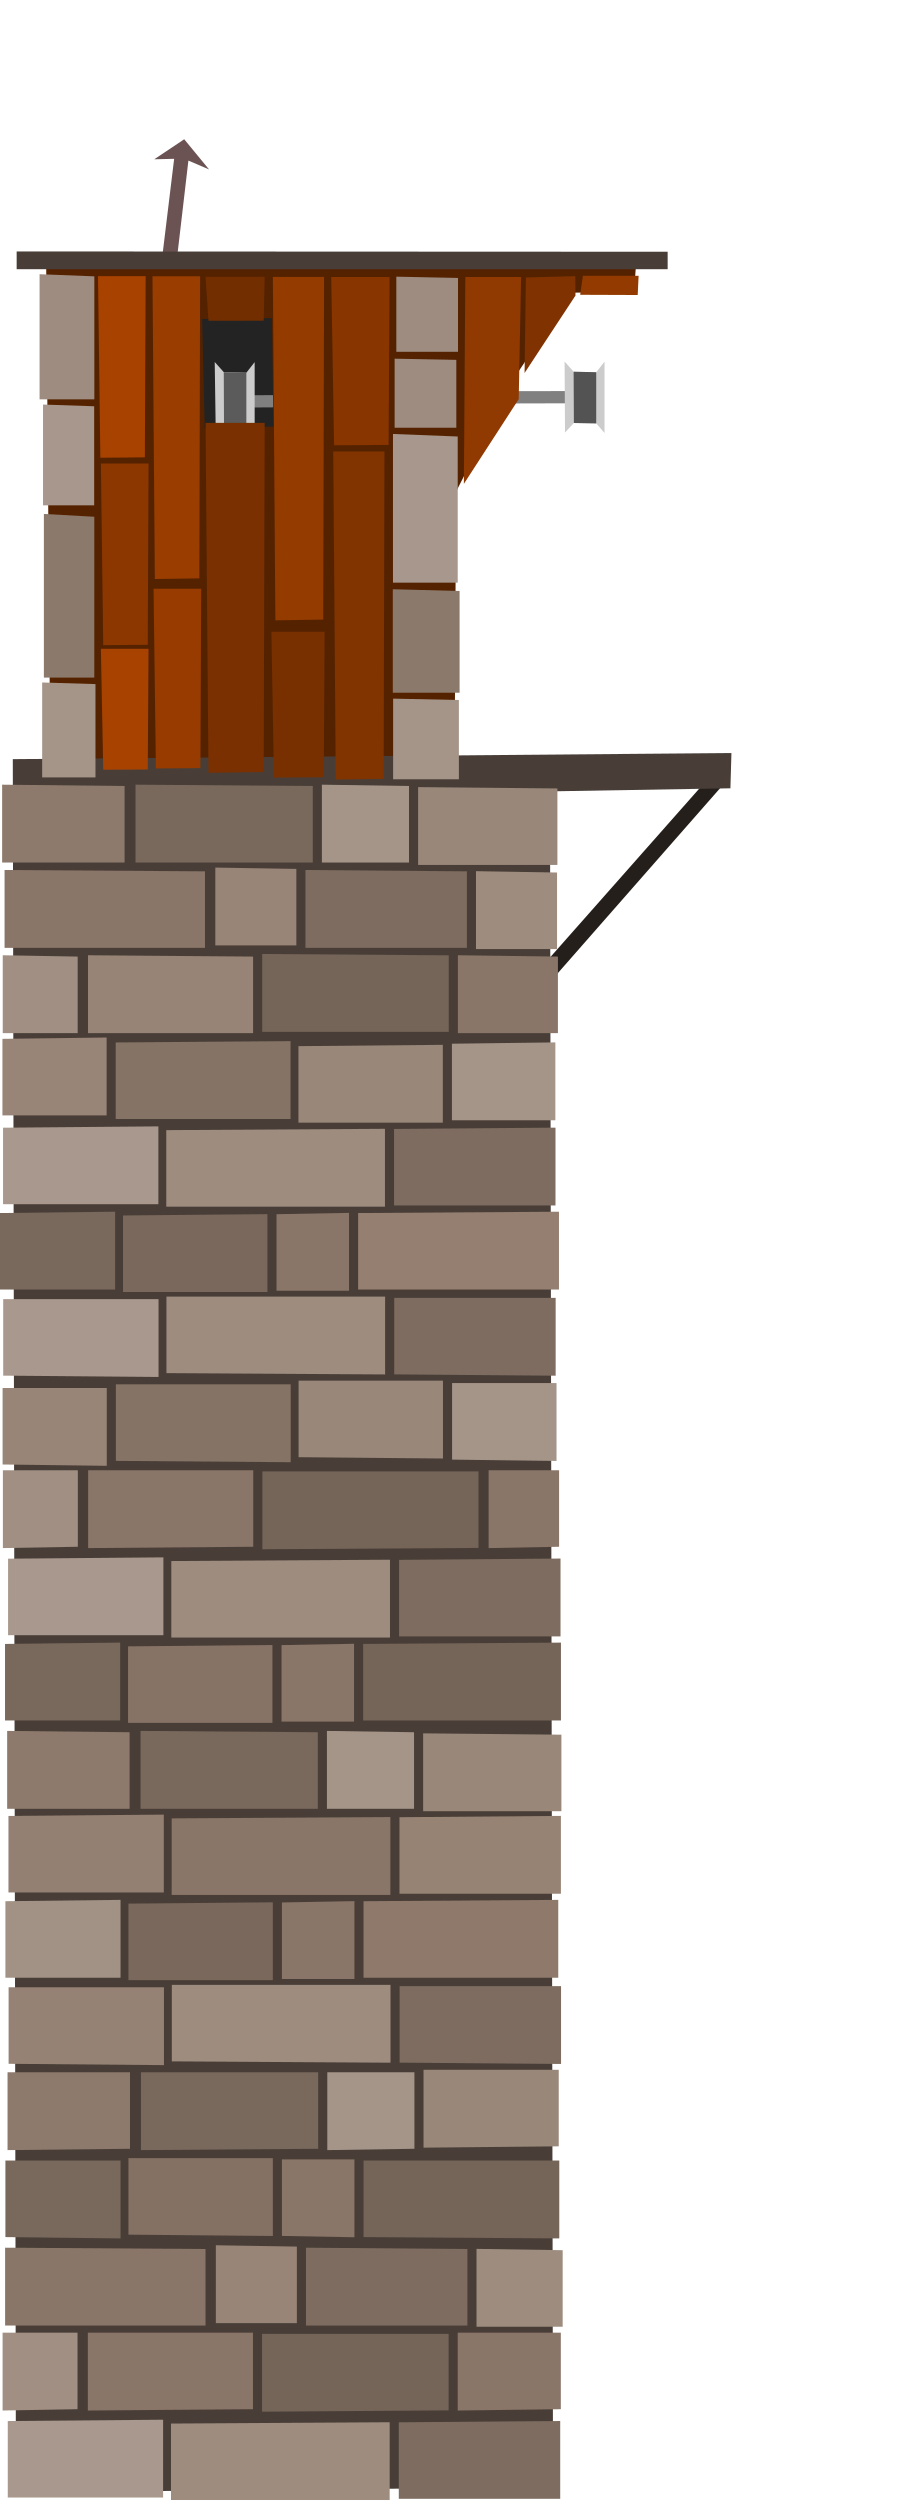
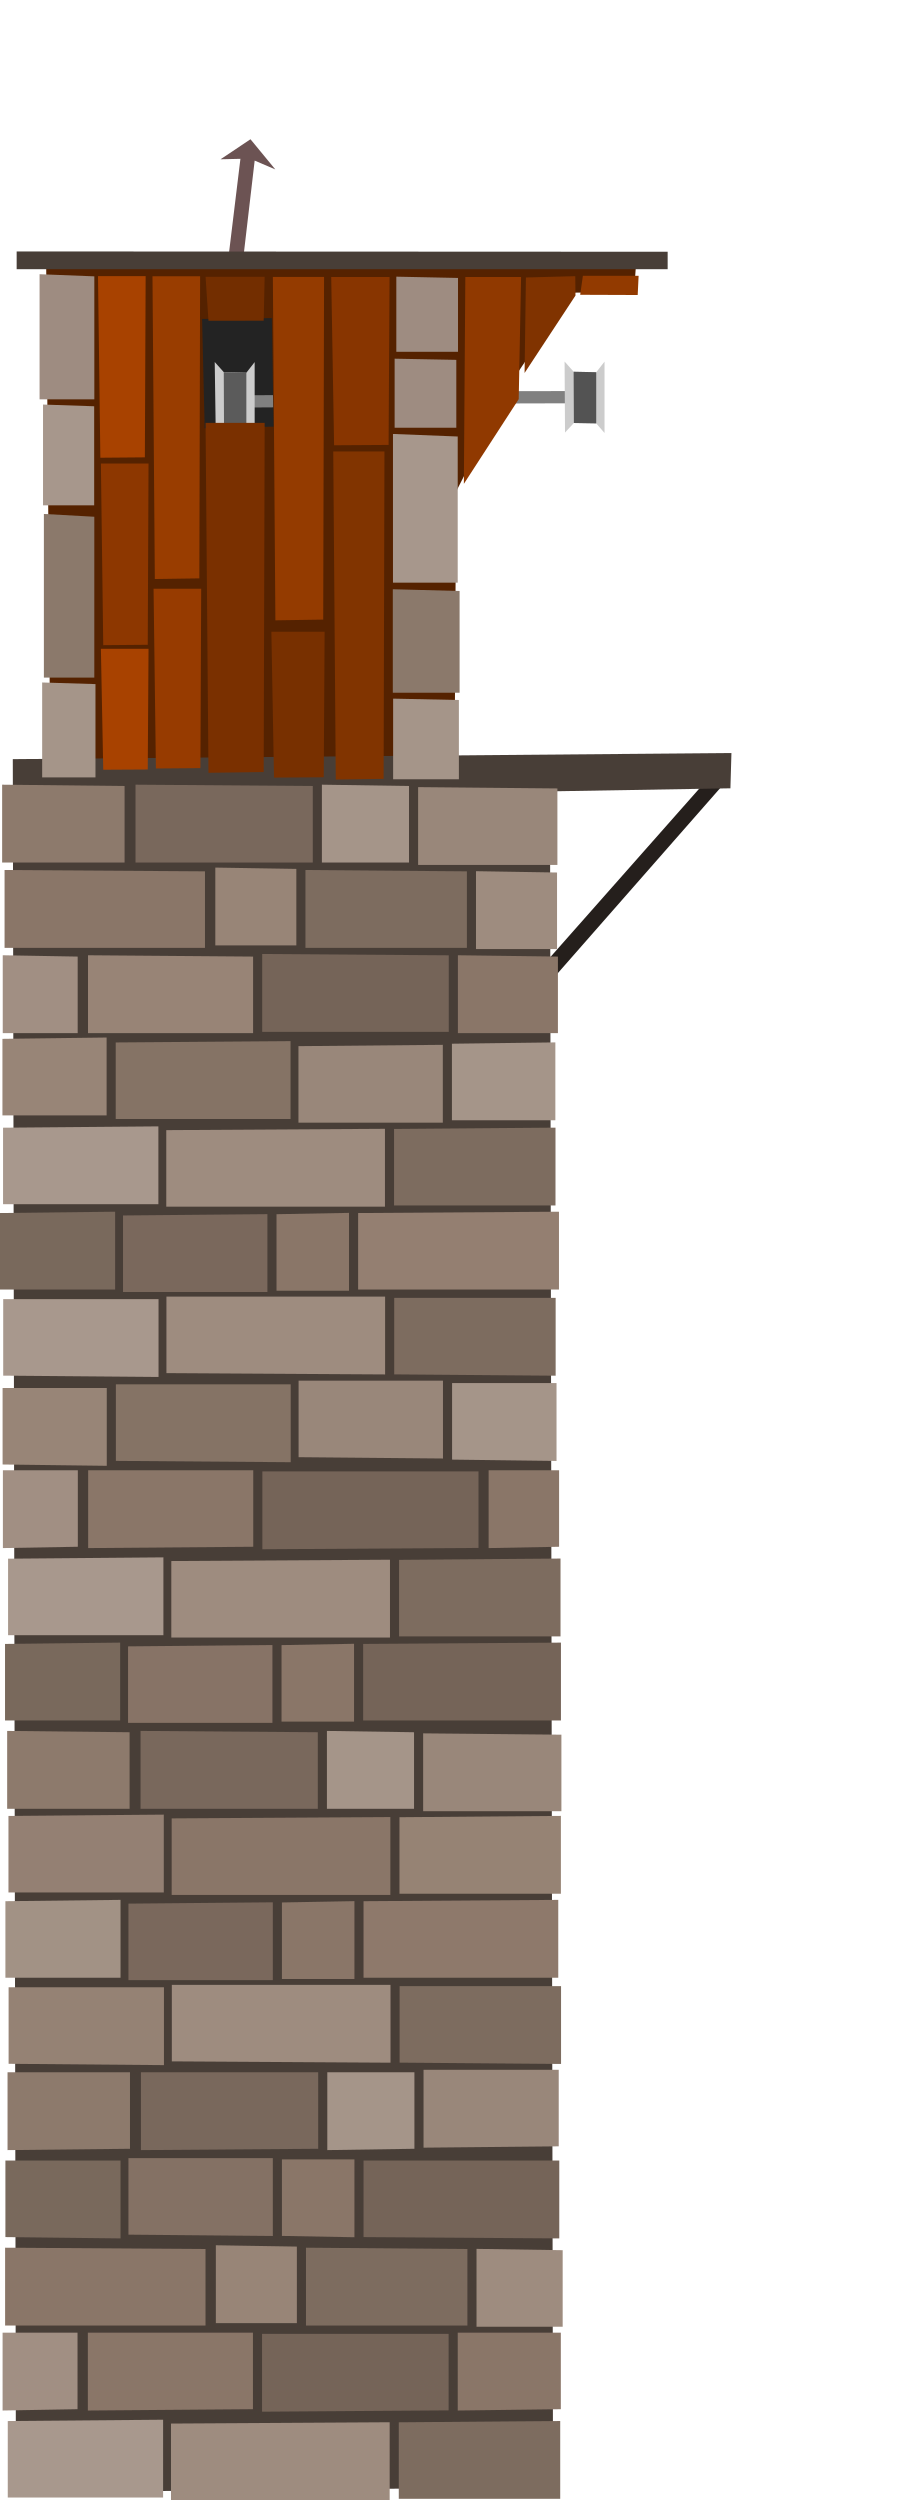
<svg xmlns="http://www.w3.org/2000/svg" width="1e3mm" height="2771.5mm" version="1.1" viewBox="0 0 1e3 2771.5">
  <path d="m55.809 845.33 448.2-5.651 1.588-294.63 63.402-124.55 64.326-96.008 69.597-0.979 2.26-31.567-653.98 2.42z" fill="#520" stroke-width=".963" />
  <path d="m785.48 862.61-197.78 223.78 2.26 24.864 218.13-248.64z" fill="#251f1c" />
  <path d="m14.192 841.59 796.68-6.776-1.13 39.102-200.01 3.391 3.357 1879.9-595.42 5.881z" fill="#483e37" stroke-width=".935" />
  <path d="m224.04 353.6 2.865 121.27 76.391-1.91-1.91-120.32z" fill="#232323" />
  <path d="m302.84 451.6-28.401 0.179v-13.607l28.192-0.138z" fill="#808080" />
  <path d="m43.873 442.7h60.699v-136.34l-60.699-2.371z" fill="#9e8c81" stroke-width="1.074" />
  <path d="m47.693 560.2h56.704v-109.81l-56.704-1.91z" fill="#a7978c" stroke-width=".826" />
  <path d="m48.648 751.2h55.904v-178.33l-55.904-3.101z" fill="#8b796b" stroke-width=".82" />
  <path d="m46.738 861.8h59.101v-103.41l-59.101-1.798z" fill="#a59589" stroke-width=".843" />
-   <path d="m179.22 289.95 13.839-113.88-22.047 0.516 33.204-22.209 27.544 33.469-22.902-9.801-13.073 111.9z" fill="#6c5353" />
+   <path d="m252.69 289.95 13.839-113.88-22.047 0.516 33.204-22.209 27.544 33.469-22.902-9.801-13.073 111.9z" fill="#6c5353" />
  <path d="m18.465 298.46h721.7v-19.369l-721.7-0.337z" fill="#483e37" stroke-width="1.03" />
  <path d="m171.64 641.9-2.597-335.66h52.807l-0.866 334.94z" fill="#993d00" stroke-width=".757" />
  <path d="m305.29 687.7-2.791-380.7h56.752l-0.93 379.88z" fill="#943b00" stroke-width=".709" />
  <path d="m463.53 958.9h154.4v-84.83l-154.4-1.475z" fill="#99877a" stroke-width=".982" />
  <path d="m356.85 956.2h96.58v-84.83l-96.58-1.475z" fill="#a59589" />
  <path d="m150.24 956.2h196.51v-84.83l-196.51-1.475z" fill="#79685c" />
  <path d="m238.04 401.3 1.011 69.586 43.266 0.534v-70.025l-9.208 11.808-25.034-0.631z" fill="#ccc" />
  <path d="m248.07 412.6 0.273 62.637 24.761 0.534v-62.541z" fill="#5b5b5b" />
  <path d="m231.12 856.72-3.221-387.9h65.495l-1.074 387.06z" fill="#7a3000" stroke-width=".964" />
  <path d="m231.12 355.6-3.221-48.724h65.495l-1.074 48.618z" fill="#732e00" stroke-width=".741" />
  <path d="m631.61 447.1-68.507 0.179v-13.607l68.002-0.138z" fill="#808080" />
  <path d="m514.24 536.4 1.621-229.3h61.798l-2.61 135.39z" fill="#903900" stroke-width=".953" />
  <path d="m581.54 413.5 1.505-105.87 54.692-1.468 0.235 21.485z" fill="#803300" stroke-width=".851" />
  <path d="m643.2 326.81 2.985-21.06h61.782l-1.013 21.298z" fill="#923a00" stroke-width=".59" />
  <path d="m303.75 862.04-2.902-161.69h59.013l-0.967 161.34z" fill="#783000" stroke-width=".708" />
  <path d="m172.83 851.96-2.597-199.28h52.807l-0.866 198.85z" fill="#973b00" stroke-width=".732" />
  <path d="m2.363 956.2h135.74v-84.83l-135.74-1.475z" fill="#8d7a6c" />
  <path d="m5.064 1050.8h222.17v-84.83l-222.17-1.475z" fill="#8a7668" />
  <path d="m238.69 1048.1h89.828v-84.83l-89.828-1.475z" fill="#988577" />
  <path d="m338.62 1050.8h178.96v-84.83l-178.96-1.475z" fill="#7d6c5f" />
  <path d="m527.68 1052.1h89.855v-84.83l-89.855-1.475z" fill="#9e8c7f" stroke-width=".609" />
  <path d="m3.038 1145.3h83.076v-84.83l-83.076-1.475z" fill="#a18f83" />
  <path d="m97.568 1145.3h183.01v-84.83l-183.01-1.475z" fill="#988476" />
  <path d="m290.68 1143.9h206.83v-84.83l-206.83-1.475z" fill="#756458" stroke-width=".881" />
  <path d="m507.62 1145.3h110.89v-84.83l-110.89-1.475z" fill="#8a7668" stroke-width="1.175" />
  <path d="m490.91 1244.6h-160.05v-84.83l160.05-1.475z" fill="#99877a" />
  <path d="m615.67 1241.9h-114.66v-84.83l114.66-1.475z" fill="#a59589" stroke-width="1.09" />
  <path d="m322.1 1240.5h-193.81v-84.83l193.81-1.475z" fill="#857365" />
  <path d="m118.19 1236.5h-115.49v-84.83l115.49-1.475z" fill="#988577" />
  <path d="m615.82 1336.4h-178.96v-84.83l178.96-1.475z" fill="#7d6c5f" />
  <path d="m426.76 1337.7h-242.43v-84.83l242.43-1.475z" fill="#9e8c7f" />
  <path d="m175.58 1335h-172.2v-84.83l172.2-1.475z" fill="#a8988d" />
  <path d="m619.68 1429.6h-222.65v-84.83l222.65-1.475z" fill="#947f71" stroke-width=".914" />
  <path d="m386.92 1430.9h-80.375v-84.83l80.375-1.475z" fill="#8a7668" />
  <path d="m296.44 1432.3h-160.05v-84.83l160.05-1.475z" fill="#7a685c" />
  <path d="m127.64 1429.6h-127.64v-84.83l127.64-1.475z" fill="#79695c" />
  <path d="m3.207 1629.9h83.076v84.83l-83.076 1.475z" fill="#a18f83" />
  <path d="m97.738 1629.9h183.01v84.83l-183.01 1.475z" fill="#8a7668" />
  <path d="m290.85 1631.2h239.61v84.83l-239.61 1.475z" fill="#756458" stroke-width=".948" />
  <path d="m541.69 1629.9h78.115v84.83l-78.115 1.475z" fill="#8a7668" stroke-width=".986" />
  <path d="m491.07 1530.6h-160.05v84.83l160.05 1.475z" fill="#99877a" />
  <path d="m616.97 1533.3h-115.79v84.83l115.79 1.475z" fill="#a59589" stroke-width="1.095" />
  <path d="m322.27 1534.7h-193.81v84.83l193.81 1.475z" fill="#857365" />
  <path d="m118.36 1538.7h-115.49v84.83l115.49 1.475z" fill="#988577" />
  <path d="m615.99 1438.8h-178.96v84.83l178.96 1.475z" fill="#7d6c5f" />
  <path d="m426.93 1437.4h-242.43v84.83l242.43 1.475z" fill="#9e8c7f" />
  <path d="m175.75 1440.2h-172.2v84.83l172.2 1.475z" fill="#a8988d" />
  <path d="m621.39 1814.1h-178.96v-84.83l178.96-1.475z" fill="#7d6c5f" />
  <path d="m432.33 1815.4h-242.43v-84.83l242.43-1.475z" fill="#9e8c7f" />
  <path d="m181.15 1812.8h-172.2v-84.83l172.2-1.475z" fill="#a8988d" />
  <path d="m621.86 1907.3h-219.26v-84.83l219.26-1.475z" fill="#756458" stroke-width=".907" />
  <path d="m392.49 1908.6h-80.375v-84.83l80.375-1.475z" fill="#8a7668" />
  <path d="m302.01 1910h-160.05v-84.83l160.05-1.475z" fill="#877366" />
  <path d="m133.21 1907.3h-127.64v-84.83l127.64-1.475z" fill="#79695c" />
  <path d="m469.1 2007.9h153.27v-84.83l-153.27-1.475z" fill="#99877a" stroke-width=".979" />
  <path d="m362.42 2005.2h96.58v-84.83l-96.58-1.475z" fill="#a59589" />
  <path d="m155.81 2005.2h196.51v-84.83l-196.51-1.475z" fill="#79685c" />
  <path d="m7.934 2005.2h135.74v-84.83l-135.74-1.475z" fill="#8d7a6c" />
  <path d="m621.81 2099.4h-178.96v-84.83l178.96-1.475z" fill="#968374" />
  <path d="m432.75 2100.7h-242.43v-84.83l242.43-1.475z" fill="#8a7668" />
  <path d="m181.57 2098h-172.2v-84.83l172.2-1.475z" fill="#948073" />
  <path d="m618.89 2192.5h-215.87v-84.83l215.87-1.475z" fill="#8e796b" stroke-width=".9" />
  <path d="m392.92 2193.9h-80.375v-84.83l80.375-1.475z" fill="#8a7668" />
  <path d="m302.44 2195.2h-160.05v-84.83l160.05-1.475z" fill="#7a685c" />
  <path d="m133.63 2192.5h-127.64v-84.83l127.64-1.475z" fill="#a29285" />
  <path d="m621.98 2201.8h-178.96v84.83l178.96 1.475z" fill="#7d6c5f" />
  <path d="m432.92 2200.4h-242.43v84.83l242.43 1.475z" fill="#9e8c7f" />
  <path d="m181.74 2203.1h-172.2v84.83l172.2 1.475z" fill="#958274" />
  <path d="m620.02 2395.2h-217v84.83l217 1.475z" fill="#756458" stroke-width=".902" />
  <path d="m392.92 2393.9h-80.375v84.83l80.375 1.475z" fill="#8a7668" />
  <path d="m302.44 2392.5h-160.05v84.83l160.05 1.475z" fill="#847164" />
  <path d="m133.63 2395.2h-127.64v84.83l127.64 1.475z" fill="#79695c" />
  <path d="m469.53 2294.6h149.88v84.83l-149.88 1.475z" fill="#99877a" stroke-width=".968" />
  <path d="m362.84 2297.3h96.58v84.83l-96.58 1.475z" fill="#a59589" />
  <path d="m156.23 2297.3h196.51v84.83l-196.51 1.475z" fill="#79685c" />
  <path d="m8.356 2297.3h135.74v84.83l-135.74 1.475z" fill="#8d7a6c" />
  <path d="m5.655 2578.1h222.17v-84.83l-222.17-1.475z" fill="#8a7668" />
  <path d="m239.28 2575.4h89.828v-84.83l-89.828-1.475z" fill="#988577" />
  <path d="m339.21 2578.1h178.96v-84.83l-178.96-1.475z" fill="#7d6c5f" />
  <path d="m528.27 2579.4h95.506v-84.83l-95.506-1.475z" fill="#9e8c7f" stroke-width=".628" />
  <path d="m2.87 2586h83.076v84.83l-83.076 1.475z" fill="#a18f83" />
  <path d="m97.398 2586h183.01v84.83l-183.01 1.475z" fill="#8a7668" />
  <path d="m290.51 2587.3h206.83v84.83l-206.83 1.475z" fill="#756458" stroke-width=".881" />
  <path d="m507.45 2586h114.28v84.83l-114.28 1.475z" fill="#8a7668" stroke-width="1.192" />
  <path d="m621.05 2770.2h-178.96v-84.83l178.96-1.475z" fill="#7d6c5f" />
  <path d="m431.99 2771.6h-242.43v-84.83l242.43-1.475z" fill="#9e8c7f" />
  <path d="m180.81 2768.8h-172.2v-84.83l172.2-1.475z" fill="#a8988d" />
  <path d="m625.9 400.8 0.477 78.706 9.832-10.58 24.761 0.44 9.208 10.643v-79.112l-9.208 11.808-25.034-0.631z" fill="#ccc" />
  <path d="m635.93 412.1 0.273 56.852 24.761 0.44v-56.773z" fill="#535353" />
  <path d="m437.48 474.18h68.384v-75.239l-68.384-1.308z" fill="#9e8c81" stroke-width=".847" />
  <path d="m435.65 645.93h71.774v-162.02l-71.774-2.818z" fill="#a7978c" stroke-width="1.129" />
  <path d="m435.47 767.98h74.034v-112.79l-74.034-1.962z" fill="#8b796b" stroke-width=".751" />
  <path d="m435.82 863.89h72.904v-87.858l-72.904-1.528z" fill="#a59589" stroke-width=".863" />
  <path d="m370.37 493.64-3.18-186.55h64.664l-1.06 186.15z" fill="#883500" stroke-width=".796" />
  <path d="m372.24 864.22-2.791-363.75h56.752l-0.93 362.96z" fill="#813400" stroke-width=".693" />
  <path d="m439.36 390.04h68.384v-81.905l-68.384-1.424z" fill="#9e8c81" stroke-width=".884" />
  <path d="m111.25 507.45-2.597-201.36h52.807l-0.866 200.92z" fill="#a84200" stroke-width=".736" />
  <path d="m114.45 715.24-2.597-201.36h52.807l-0.866 200.92z" fill="#8d3700" stroke-width=".736" />
  <path d="m114.45 853.34-2.597-134.08h52.807l-0.866 133.79z" fill="#a84200" stroke-width=".601" />
</svg>
